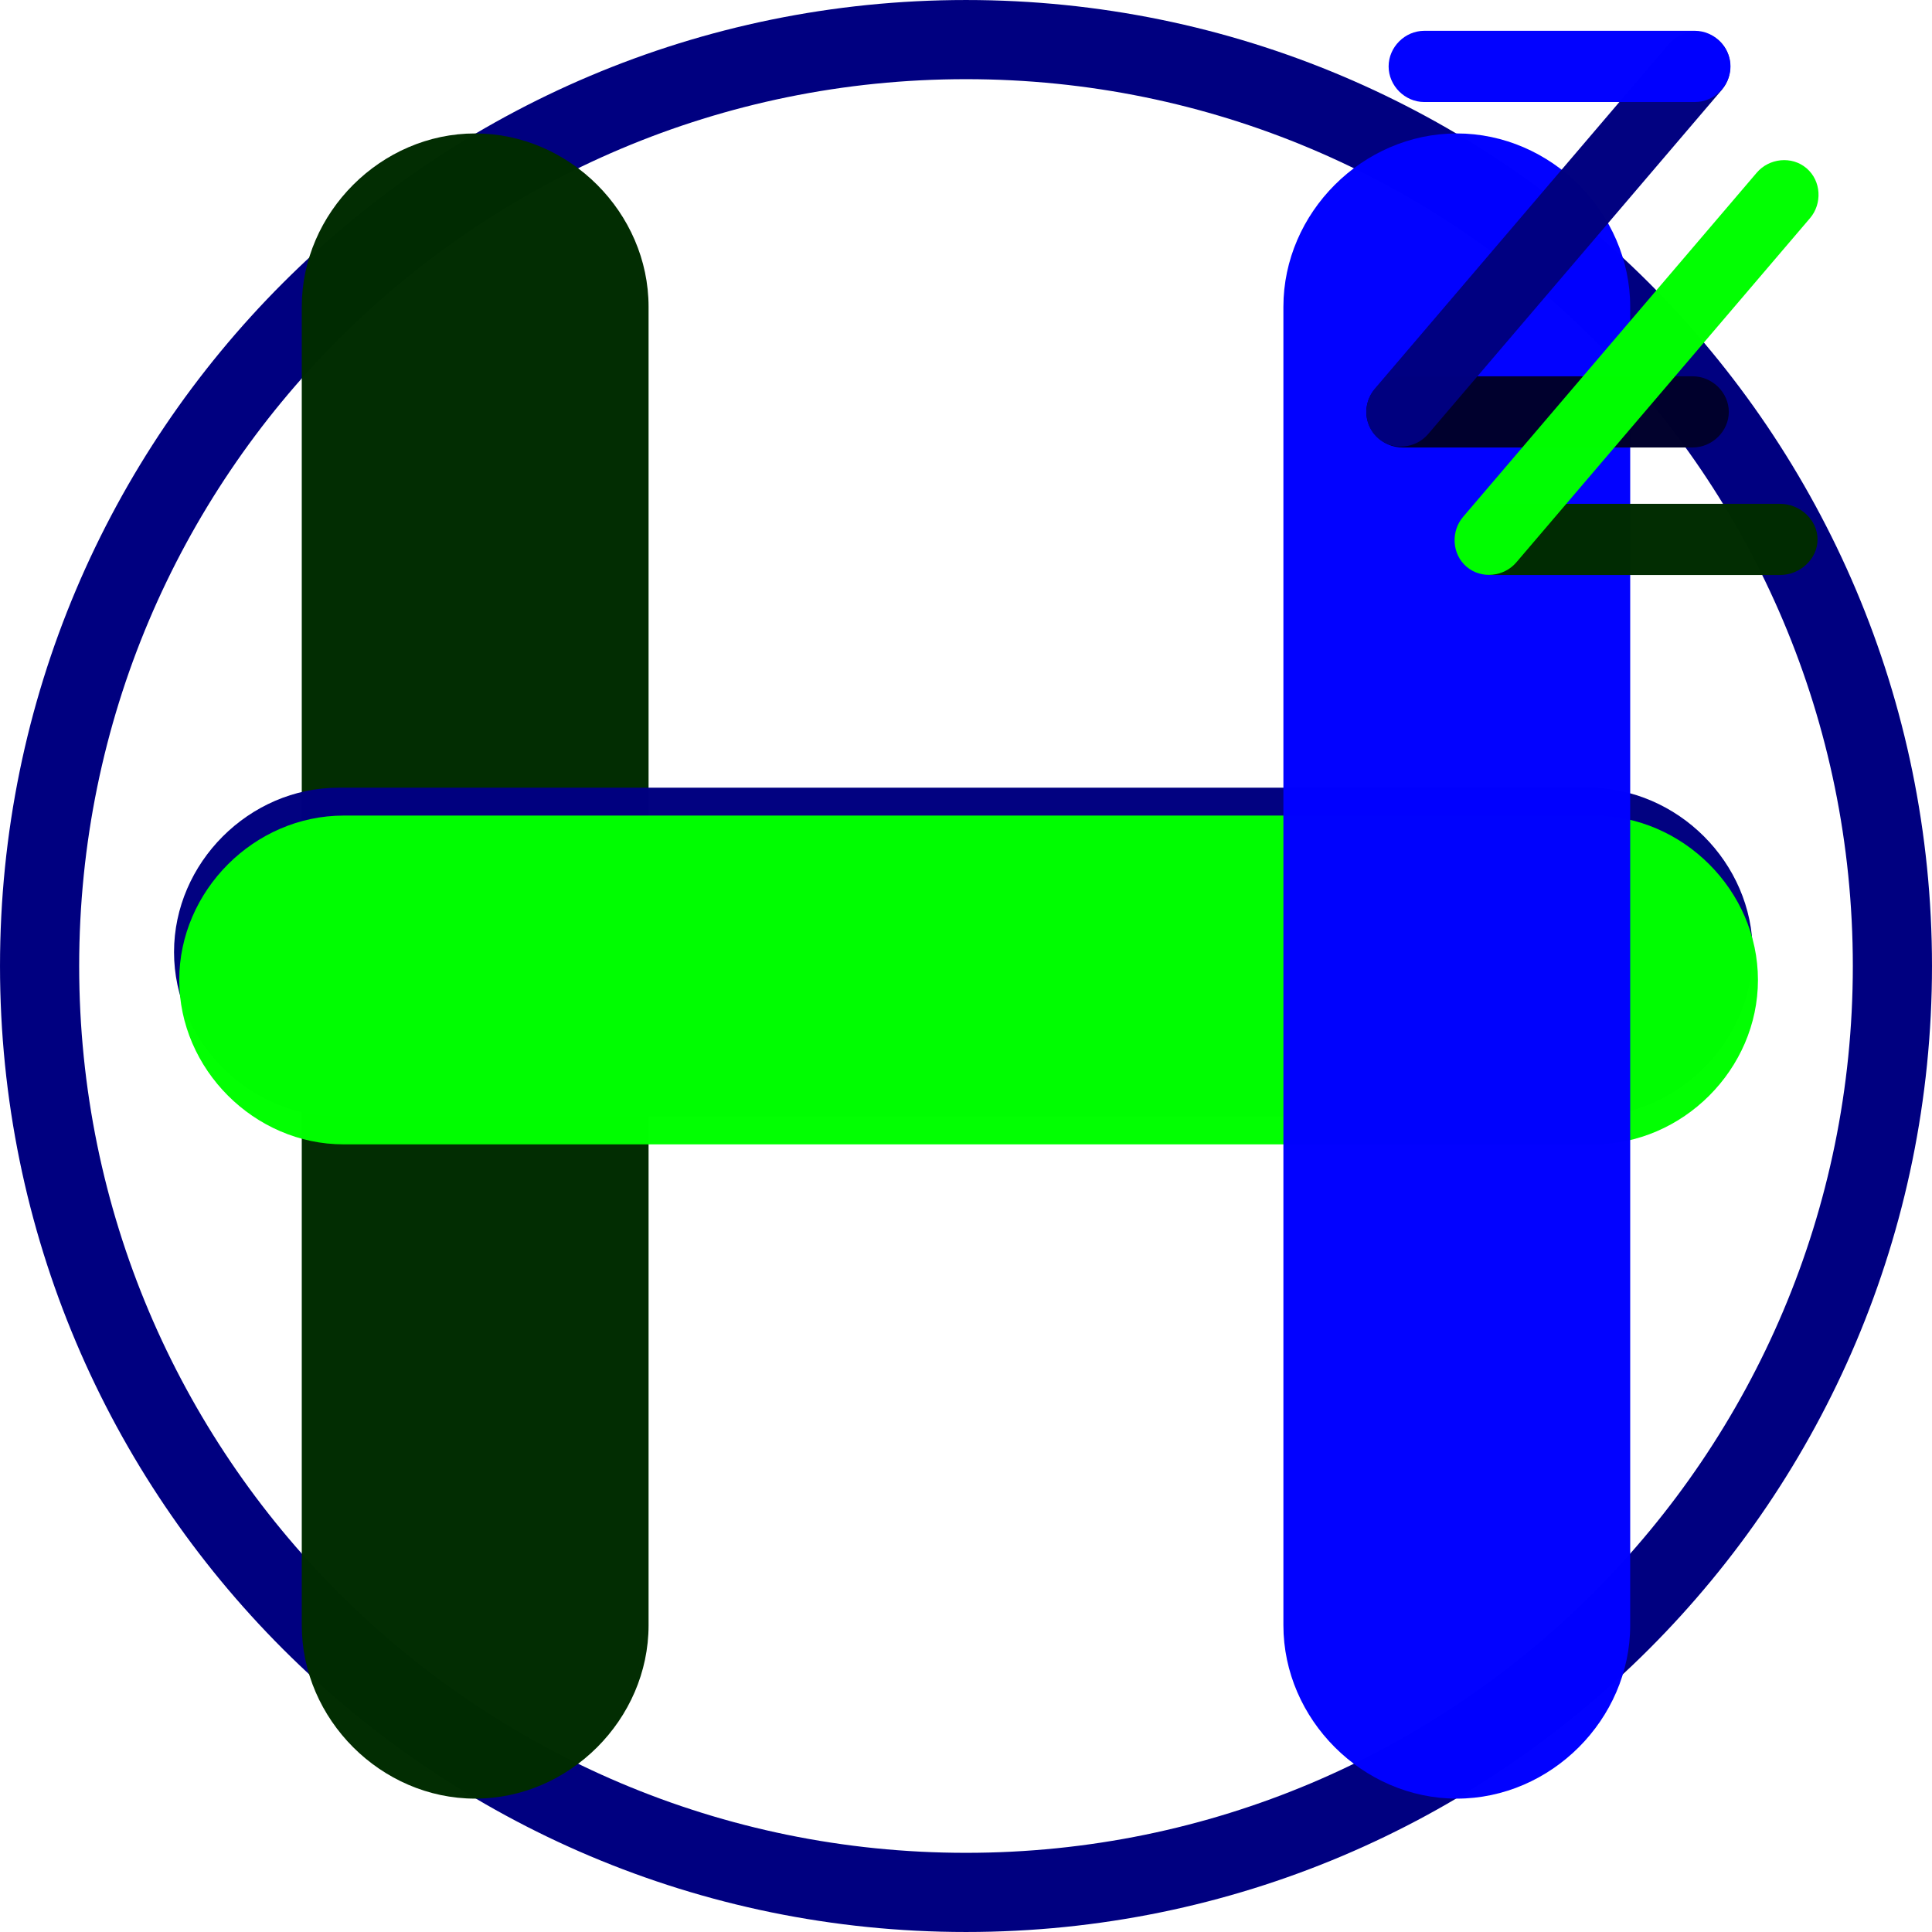
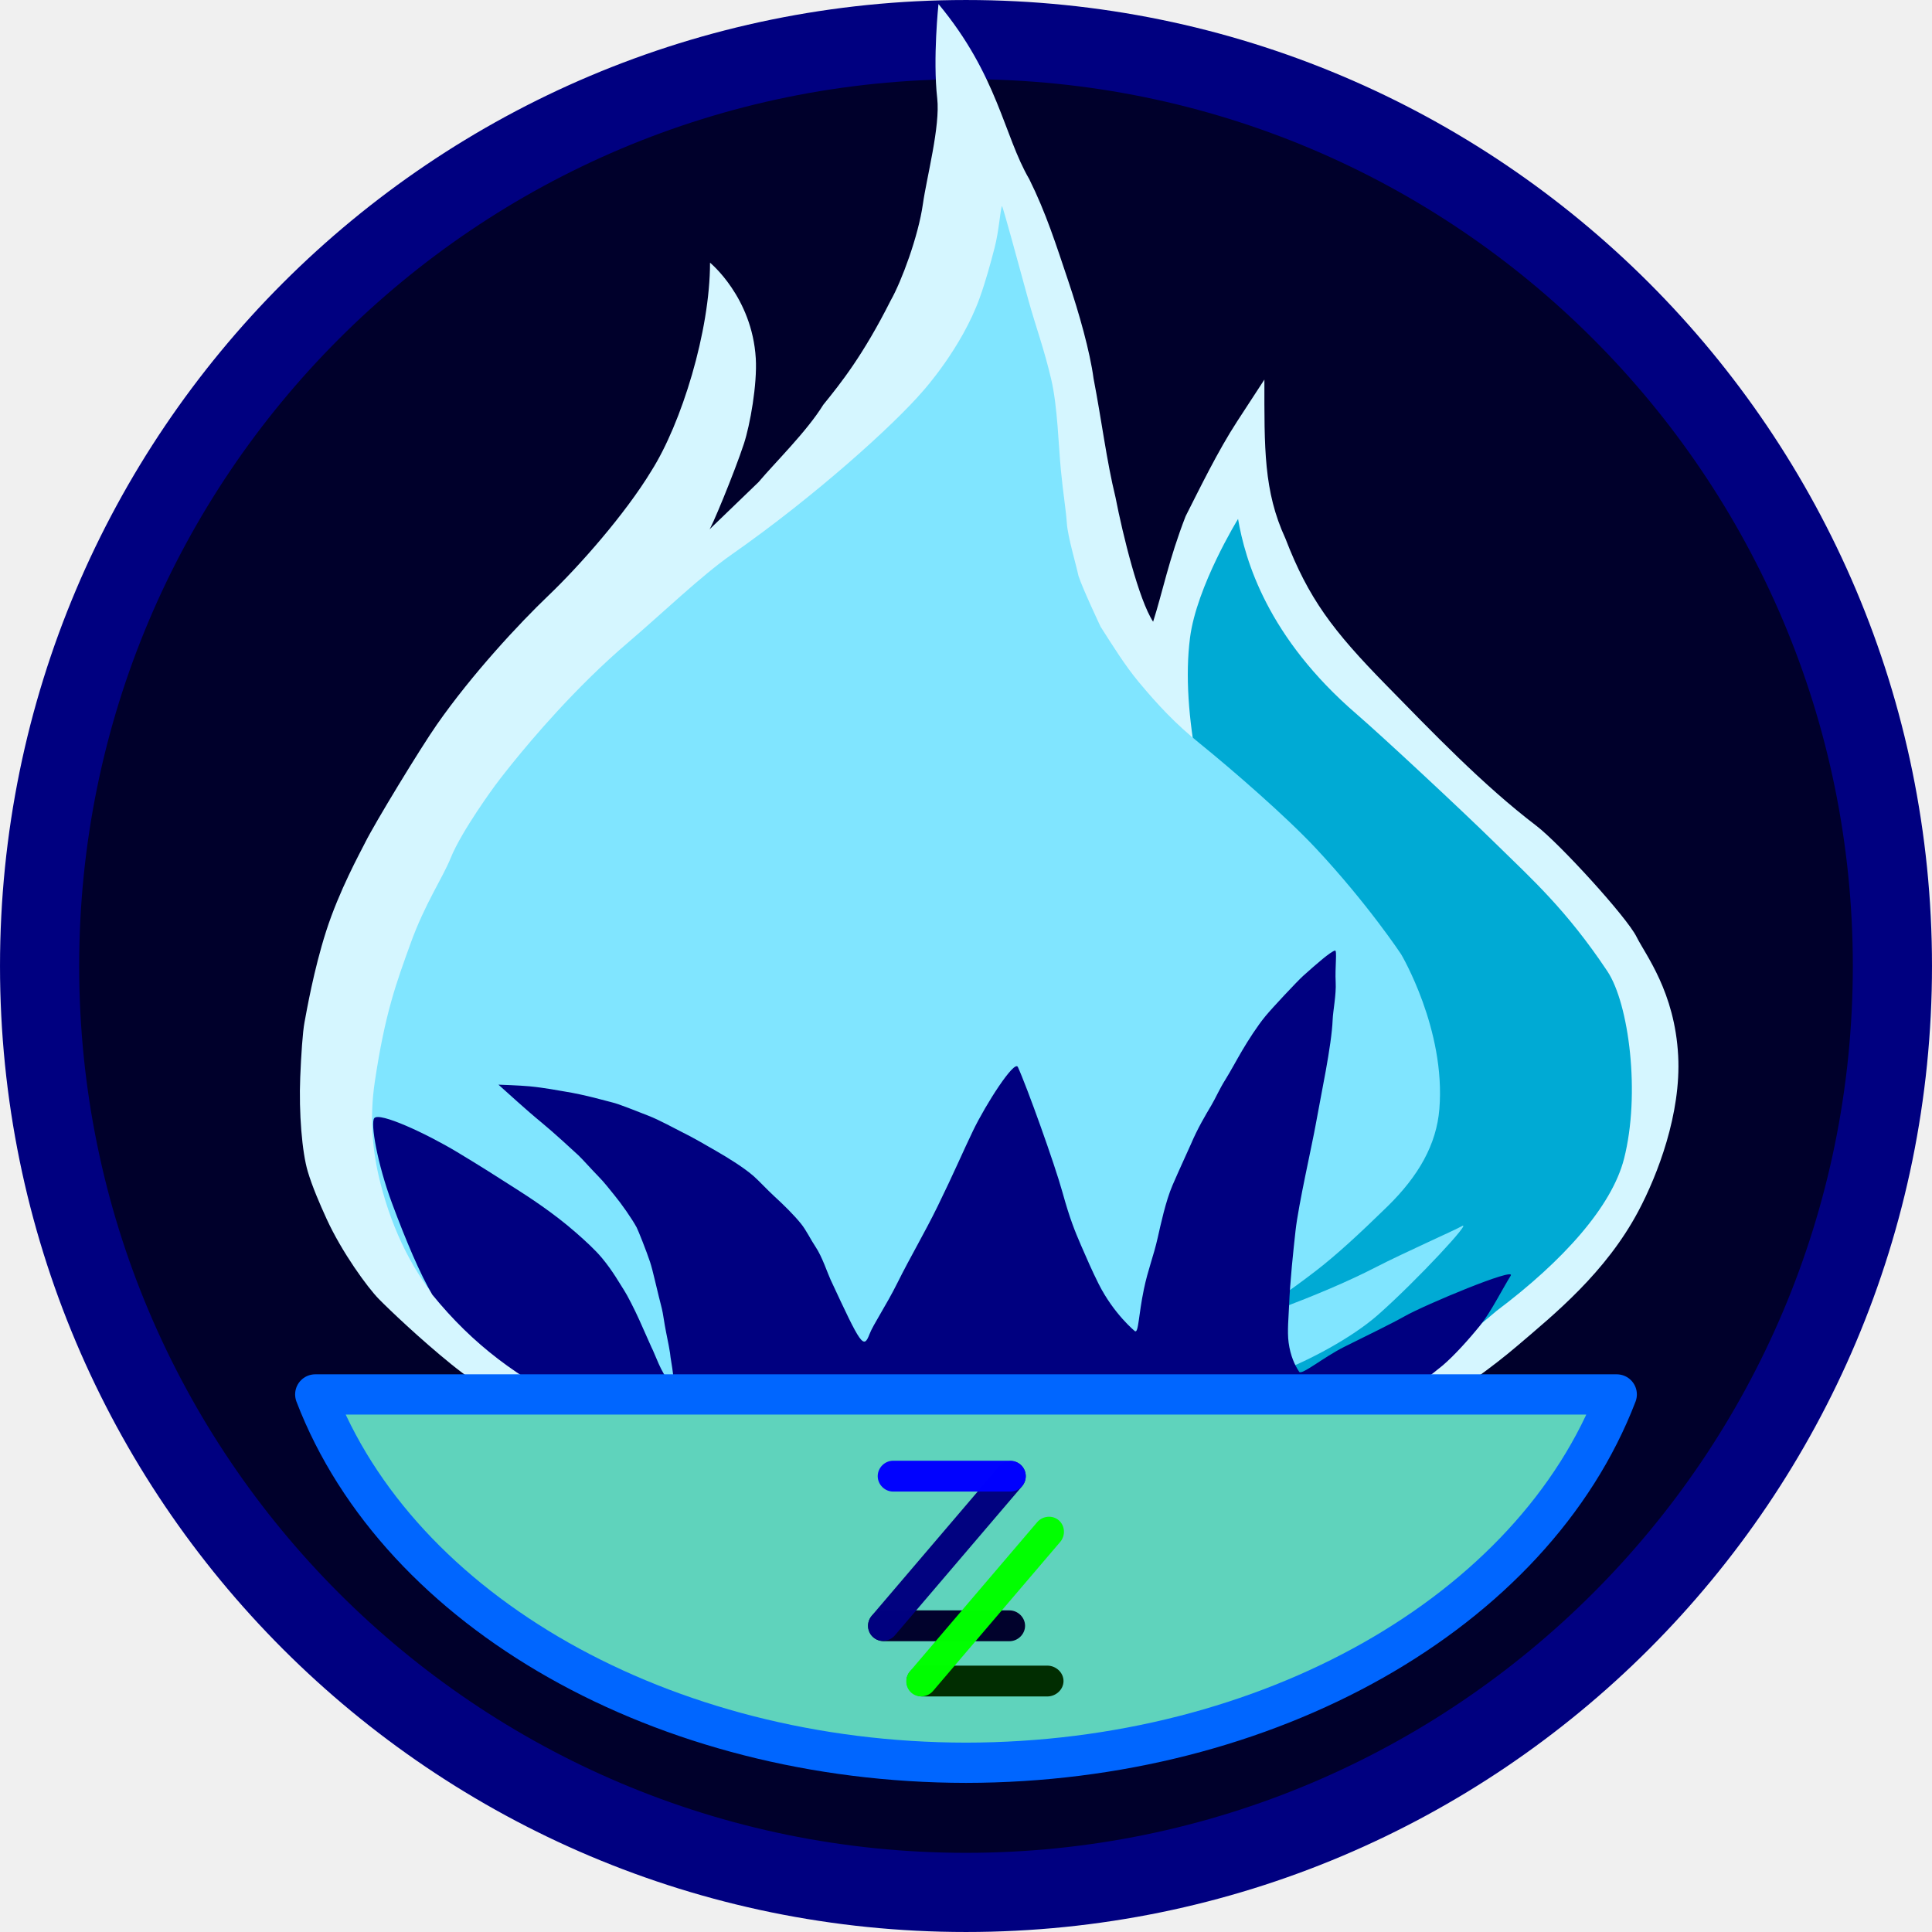
- <svg xmlns="http://www.w3.org/2000/svg" width="1200" height="1200" version="1.1" viewBox="0 0 1200 1200" id="svg38">
-   <defs id="defs42" />
-   <rect style="fill:#ffffff;stroke-width:0.982" id="rect66" width="1200" height="1200" x="0" y="0" />
-   <circle cx="600" cy="600" r="575.41" style="fill:#fff;stroke-linecap:round;stroke-linejoin:round;stroke-width:49.17;stroke:#000080" id="circle2" />
-   <g transform="matrix(5.2461 0 0 5.2461 -241.18 1270.3)" id="g32">
-     <g transform="translate(-17.373)" id="g30">
-       <g transform="matrix(.86901 0 0 .86901 -231.14 -310.67)" id="g4" />
-       <g transform="matrix(.28965 0 0 .28965 205.9 -252.26)" id="g28">
-         <g transform="translate(25.88)" id="g16">
-           <path d="m-394.69 699.25c0 38.487 32.396 70.884 70.884 70.884 38.487 0 70.875-32.396 70.875-70.884v-538.9c0-38.487-32.386-70.875-70.875-70.875s-70.884 32.386-70.884 70.875z" style="color-rendering:auto;color:#000000;dominant-baseline:auto;fill:#002b00;font-feature-settings:normal;font-variant-alternates:normal;font-variant-caps:normal;font-variant-east-asian:normal;font-variant-ligatures:normal;font-variant-numeric:normal;font-variant-position:normal;font-variation-settings:normal;image-rendering:auto;inline-size:0;isolation:auto;mix-blend-mode:normal;opacity:.99;shape-margin:0;shape-padding:0;shape-rendering:auto;solid-color:#000000;stop-color:#000000;stroke-width:4.871;text-decoration-color:#000000;text-decoration-line:none;text-decoration-style:solid;text-indent:0;text-orientation:mixed;text-transform:none;white-space:normal" id="path6" />
-           <g transform="translate(0 13.162)" id="g12">
-             <path d="m-379.7 343.75c-36.488 0-67.202 30.713-67.202 67.202 0 36.488 30.713 67.193 67.202 67.193h510.91c36.488 0 67.193-30.704 67.193-67.193 0-36.489-30.704-67.202-67.193-67.202z" style="color-rendering:auto;color:#000000;dominant-baseline:auto;fill:#000080;font-feature-settings:normal;font-variant-alternates:normal;font-variant-caps:normal;font-variant-east-asian:normal;font-variant-ligatures:normal;font-variant-numeric:normal;font-variant-position:normal;font-variation-settings:normal;image-rendering:auto;inline-size:0;isolation:auto;mix-blend-mode:normal;opacity:.99;shape-margin:0;shape-padding:0;shape-rendering:auto;solid-color:#000000;stop-color:#000000;stroke-width:4.618;text-decoration-color:#000000;text-decoration-line:none;text-decoration-style:solid;text-indent:0;text-orientation:mixed;text-transform:none;white-space:normal" id="path8" />
-             <path d="m-377.57 355.14c-36.488 0-67.202 30.713-67.202 67.202 0 36.488 30.713 67.193 67.202 67.193h510.91c36.488 0 67.193-30.704 67.193-67.193 0-36.489-30.704-67.202-67.193-67.202z" style="color-rendering:auto;color:#000000;dominant-baseline:auto;fill:#0f0;font-feature-settings:normal;font-variant-alternates:normal;font-variant-caps:normal;font-variant-east-asian:normal;font-variant-ligatures:normal;font-variant-numeric:normal;font-variant-position:normal;font-variation-settings:normal;image-rendering:auto;inline-size:0;isolation:auto;mix-blend-mode:normal;opacity:.99;shape-margin:0;shape-padding:0;shape-rendering:auto;solid-color:#000000;stop-color:#000000;stroke-width:4.618;text-decoration-color:#000000;text-decoration-line:none;text-decoration-style:solid;text-indent:0;text-orientation:mixed;text-transform:none;white-space:normal" id="path10" />
-           </g>
-           <path d="m6.558 699.25c0 38.487 32.396 70.884 70.884 70.884 38.487 0 70.875-32.396 70.875-70.884v-538.9c0-38.487-32.386-70.875-70.875-70.875-38.488 0-70.884 32.386-70.884 70.875z" style="color-rendering:auto;color:#000000;dominant-baseline:auto;fill:#00f;font-feature-settings:normal;font-variant-alternates:normal;font-variant-caps:normal;font-variant-east-asian:normal;font-variant-ligatures:normal;font-variant-numeric:normal;font-variant-position:normal;font-variation-settings:normal;image-rendering:auto;inline-size:0;isolation:auto;mix-blend-mode:normal;opacity:.99;shape-margin:0;shape-padding:0;shape-rendering:auto;solid-color:#000000;stop-color:#000000;stroke-width:4.871;text-decoration-color:#000000;text-decoration-line:none;text-decoration-style:solid;text-indent:0;text-orientation:mixed;text-transform:none;white-space:normal" id="path14" />
-         </g>
-         <path d="m81.145 188.74c-8.045 0-14.815 6.649-14.815 14.551 0 7.902 6.77 14.553 14.815 14.553h118.54c8.045 0 14.815-6.651 14.815-14.553 0-7.902-6.77-14.551-14.815-14.551z" style="color-rendering:auto;color:#000000;dominant-baseline:auto;fill:#00002b;font-feature-settings:normal;font-variant-alternates:normal;font-variant-caps:normal;font-variant-east-asian:normal;font-variant-ligatures:normal;font-variant-numeric:normal;font-variant-position:normal;font-variation-settings:normal;image-rendering:auto;inline-size:0;isolation:auto;mix-blend-mode:normal;opacity:.99;shape-margin:0;shape-padding:0;shape-rendering:auto;solid-color:#000000;stop-color:#000000;text-decoration-color:#000000;text-decoration-line:none;text-decoration-style:solid;text-indent:0;text-orientation:mixed;text-transform:none;white-space:normal" id="path18" />
-         <path d="m117.98 240.87c-8.349 0-15.376 6.651-15.376 14.553 0 7.902 7.027 14.551 15.376 14.551h117.42c8.349 0 15.376-6.649 15.376-14.551 0-7.902-7.027-14.553-15.376-14.553z" style="color-rendering:auto;color:#000000;dominant-baseline:auto;fill:#002b00;font-feature-settings:normal;font-variant-alternates:normal;font-variant-caps:normal;font-variant-east-asian:normal;font-variant-ligatures:normal;font-variant-numeric:normal;font-variant-position:normal;font-variation-settings:normal;image-rendering:auto;inline-size:0;isolation:auto;mix-blend-mode:normal;opacity:.99;shape-margin:0;shape-padding:0;shape-rendering:auto;solid-color:#000000;stop-color:#000000;text-decoration-color:#000000;text-decoration-line:none;text-decoration-style:solid;text-indent:0;text-orientation:mixed;text-transform:none;white-space:normal" id="path20" />
-         <path d="m210.21 51.287c-6.085-5.2-15.343-4.068-20.327 1.773l-120.08 140.74c-4.983 5.84-4.649 15.167 1.437 20.367 6.085 5.2 15.344 4.07 20.327-1.77l120.08-140.74c4.983-5.84 4.648-15.17-1.437-20.37z" style="color-rendering:auto;color:#000000;dominant-baseline:auto;fill:#000080;font-feature-settings:normal;font-variant-alternates:normal;font-variant-caps:normal;font-variant-east-asian:normal;font-variant-ligatures:normal;font-variant-numeric:normal;font-variant-position:normal;font-variation-settings:normal;image-rendering:auto;inline-size:0;isolation:auto;mix-blend-mode:normal;opacity:.99;shape-margin:0;shape-padding:0;shape-rendering:auto;solid-color:#000000;stop-color:#000000;text-decoration-color:#000000;text-decoration-line:none;text-decoration-style:solid;text-indent:0;text-orientation:mixed;text-transform:none;white-space:normal" id="path22" />
-         <path d="m90.003 47.53c-7.902 0-14.553 6.651-14.553 14.553 0 7.902 6.651 14.551 14.553 14.551h110.64c7.902 0 14.551-6.649 14.551-14.551s-6.649-14.553-14.551-14.553z" style="color-rendering:auto;color:#000000;dominant-baseline:auto;fill:#00f;font-feature-settings:normal;font-variant-alternates:normal;font-variant-caps:normal;font-variant-east-asian:normal;font-variant-ligatures:normal;font-variant-numeric:normal;font-variant-position:normal;font-variation-settings:normal;image-rendering:auto;inline-size:0;isolation:auto;mix-blend-mode:normal;opacity:.99;shape-margin:0;shape-padding:0;shape-rendering:auto;solid-color:#000000;stop-color:#000000;text-decoration-color:#000000;text-decoration-line:none;text-decoration-style:solid;text-indent:0;text-orientation:mixed;text-transform:none;white-space:normal" id="path24" />
-         <path d="m246.28 103.71c-6.085-5.2-15.343-4.068-20.327 1.773l-120.08 140.74c-4.983 5.84-4.649 15.167 1.437 20.367 6.085 5.2 15.344 4.07 20.327-1.77l120.08-140.74c4.983-5.84 4.648-15.17-1.437-20.37z" style="color-rendering:auto;color:#000000;dominant-baseline:auto;fill:#0f0;font-feature-settings:normal;font-variant-alternates:normal;font-variant-caps:normal;font-variant-east-asian:normal;font-variant-ligatures:normal;font-variant-numeric:normal;font-variant-position:normal;font-variation-settings:normal;image-rendering:auto;inline-size:0;isolation:auto;mix-blend-mode:normal;opacity:.99;shape-margin:0;shape-padding:0;shape-rendering:auto;solid-color:#000000;stop-color:#000000;text-decoration-color:#000000;text-decoration-line:none;text-decoration-style:solid;text-indent:0;text-orientation:mixed;text-transform:none;white-space:normal" id="path26" />
-       </g>
-     </g>
+ <svg xmlns="http://www.w3.org/2000/svg" width="1200" height="1200" version="1.1" viewBox="0 0 1200 1200">
+   <g transform="matrix(4.5589 0 0 4.5589 -1544.9 -359.49)" />
+   <circle cx="600" cy="600" r="575.41" fill="#00002b" stroke="#000080" stroke-linecap="round" stroke-linejoin="round" stroke-width="49.17" />
+   <path d="m582.91 2.51s-3.589 33.91-0.785 58.607c1.957 17.234-6.548 48.969-8.896 65.595-2.831 20.039-13.312 48.131-19.948 59.814-17.347 34.424-31.085 51.494-41.941 64.902-10.316 16.68-29.649 35.524-40.253 48.068l-30.742 29.634c0.674 1.053 15.935-35.898 21.709-53.502 3.851-11.742 8.338-36.994 7.373-53.056-2.289-38.118-28.42-59.408-28.42-59.408 0.021 42.475-17.754 99.85-36.468 129.37-16.215 26.749-44.711 59.046-63.945 77.42-17.98 17.176-47.302 48.638-69.27 80.129-10.311 14.781-38.509 61.115-44.577 73.362-2.864 5.78-16.099 29.662-24.24 55.143-7.684 24.052-12.005 49.134-13.381 56.415-1.124 5.944-2.09 20.316-2.647 34.075-0.891 22.014 1.097 46.576 4.704 58.629 2.8 9.357 7.345 19.897 11.651 29.315 9.509 20.801 25.506 42.728 32.506 49.857 6.234 6.349 25.602 24.833 45.033 40.546 16.993 13.742 44.132 31.181 58.246 39.212 15.967 9.085 42.849 20.988 57.231 26.579 10.499 5.073 40.487 12.615 40.487 12.615s352.63 5.03 362.34 0c65.641-34.01 112.16-62.986 143.7-89.867 23.103-19.69 55.022-45.584 75.261-83.728 11.928-22.48 26.595-60.53 24.706-96.468-2.087-39.724-20.304-62.68-25.871-73.916-6.068-12.247-47.945-58.071-62.279-68.995-33.227-25.321-64.694-58.238-93.455-87.587-32.919-33.592-47.967-53.509-62.343-90.799-13.58-29.406-13.077-56.234-13.056-98.71l-16.962 26.023c-11.905 18.264-23.2 41.57-31.976 58.865-10.447 26.904-14.404 47.516-20.181 65.507-8.918-13.649-18.774-53.724-23.356-77.239-5.594-22.882-8.498-47.181-13.636-73.819-2.243-16.814-8.976-40.573-15.752-60.714-7.624-22.663-13.701-41.966-24.178-63.097-15.823-27.057-19.472-64.38-56.384-108.78z" fill="#d5f6ff" />
+   <path d="m668.8 863.66s62.161 5.91 108.91 14.474c21.482 3.935 44.214 11.952 49.976 9.082 21.73-10.823 71.577-47.144 101.86-73.014 41.584-31.214 71.606-64.973 79.15-94.402 10.317-40.251 3.097-96.422-10.357-116.59-25.604-38.377-47.125-57.417-69.325-79.223-21.802-21.416-70.94-67.116-86.401-80.439-55.393-47.733-69.275-95.595-73.629-121.24 0 0-25.742 41.814-29.85 73.846-2.984 23.266-0.932 50.579 4.644 79.676 3.702 19.314 4.264 37.387 2.31 53.218-1.807 14.641-26.604 69.259-32.715 80.07-10.346 18.303-49.376 83.829-58.182 110.11-22.524 67.225-14.71 120.24 13.608 144.43z" fill="#00aad4" />
+   <path d="m622.29 127.99c-1.101 3.195-1.782 15.313-4.566 26.045-2.5 9.635-5.543 20.768-9.205 30.953-11.315 31.472-35.281 57.92-35.281 57.92-17.967 20.937-66.957 65.298-119.01 101.66-18.755 13.104-43.31 36.781-63.908 54.314-16.316 13.888-31.425 29.051-44.15 42.863-23.376 25.373-38.709 46.191-38.709 46.191s-20.733 28.067-27.541 45.002c-4.946 12.303-15.959 28.209-24.922 53.082-8.766 24.325-15.812 42.95-22.219 86.006-3.297 22.156-1.569 43.008 3.545 62.984 7.571 29.576 20.514 56.267 39.922 77.898 23.126 25.775 52.983 42.977 76.725 57.166 29.055 17.364 55.426 24.131 55.426 24.131 16.247-4.427 42.163-12.634 65.229-17.678 15.127-3.308 35.056-6.381 58.381-7.993 24.056-1.776 51.683-4.162 79.835-4.278 31.861-0.71 65.062 0.657 80.231 2.104 14.316 1.259 30.591 3.148 34.665 3.334 14.216 1.024 41.324-7.794 69.561-18.414 15.4-5.792 42.88-19.862 59.631-34.631 23.765-20.952 59.972-59.902 51.797-54.934-3.162 1.922-36.799 16.907-52.684 25.125-37.078 19.182-87.738 35.832-87.738 35.832s15.597-6.96 49.535-32.957c12.894-9.877 27.207-23.063 44.76-40.197 19.618-19.15 30.621-38.719 32.418-60.68 4.043-49.407-23.758-96.137-23.758-96.137s-20.684-31.307-53.043-65.891c-18.381-19.645-51.712-48.633-72.416-65.363-14.395-11.632-25.48-23.371-37.527-37.852-8.428-10.131-16-22.308-23.671-34.333 0 0-11.074-23.382-13.753-31.607-1.489-7.054-6.663-24.339-7.211-32.655-0.548-8.306-2.203-17.62-3.692-32.858-1.49-15.243-2.053-39.562-5.994-56.416-4.532-19.38-9.561-32.604-14.205-49.33-5.946-21.415-16.092-59.482-16.461-58.412z" fill="#80e5ff" />
+   <path d="m360.07 874.63c-38.26-18.467-66.29-39.411-91.601-70.548-7.502-12.718-16.266-33.263-24.997-56.779-9.206-24.794-13.468-49.804-11.006-52.803 3.242-3.948 32.328 9.566 51.437 21.048 14.208 8.537 25.439 15.696 37.437 23.394 6.133 3.934 22.205 14.19 36.505 26.768 5.84 5.137 11.727 10.469 16.068 15.684 6.922 8.316 11.095 16.055 13.789 20.129 1.809 2.734 6.379 11.669 9.362 18.278 3.629 8.04 5.698 12.695 7.564 17 2.055 3.761 6.125 16.372 11.207 21.227 4.875 4.657 0.82-11.729 0.335-17.635-0.084-1.022-1.187-6.799-2.436-12.866-1.117-5.425-1.946-12.134-2.671-14.832-0.627-2.333-2.883-11.498-4.301-17.507-1.034-4.38-2.12-8.677-3.001-11.355-2.122-6.455-7.413-19.771-8.326-21.46-2.925-5.413-9.562-14.874-13.842-20.041-3.242-3.914-6.024-7.727-10.166-11.914-3.408-3.445-10.201-11.033-12.214-12.878-3.082-2.826-15.031-13.906-22.541-20.069-10.775-8.843-21.276-18.678-27.075-23.769 0 0 13.14 0.439 19.267 1.022 9.333 0.888 18.7 2.722 21.478 3.163 13.434 2.133 26.441 6.031 29.856 6.822 4.361 1.01 14.958 5.374 22.488 8.269 6.728 2.586 16.595 8.059 20.293 9.874 7.778 3.817 15.741 8.529 21.752 11.987 7.904 4.547 17.399 10.48 23.262 15.585 3.407 2.966 8.237 8.297 13.074 12.736 5.797 5.321 11.868 11.277 16.407 16.854 3.297 4.051 6.128 10.048 9.096 14.449 4.092 6.068 7.454 16.366 9.285 20.306 18.983 40.857 20.525 43.538 24.249 33.819 2.282-5.955 10.232-17.541 17.448-32.063 7.773-15.643 16.719-30.712 24.839-47.302 9.993-20.418 15.883-34.278 21.975-46.912 8.029-16.65 25.738-44.143 27.848-39.571 5.418 11.742 22.813 60.078 27.766 78.01 4.464 16.162 7.677 24.017 11.396 32.606 3.284 7.583 7.063 16.274 10.996 24.088 9.435 18.743 22.554 29.381 22.554 29.381 2.272 1.341 2.164-9.762 5.563-26.084 2.576-12.369 5.915-20.136 8.581-31.945 1.832-8.114 4.988-22.84 9.191-32.593 4.099-9.513 8.422-18.763 11.484-25.653 4.21-9.885 8.744-17.422 12.678-24.085 2.668-4.519 4.903-9.856 8.675-15.887 3.257-5.207 6.978-12.208 10.566-18.291 3.468-5.881 9.204-14.926 14.329-21.143 4.372-5.303 19.945-21.899 23.447-25.041 8.624-7.737 16.976-14.982 19.737-15.698 1.47-0.381-0.073 10.538 0.439 19.727 0.419 7.522-1.665 17.785-1.872 23.13-0.633 16.303-7.319 47.032-10.516 65.128-2.208 12.501-10.787 50.018-12.545 66.001-1.314 11.949-3.456 31.62-4.023 46.753-0.24 6.402-1.209 15.771-0.281 22.718 1.095 8.193 3.848 14.143 6.556 18.158 1.578 2.339 15.215-9.124 28.23-15.576 14.597-7.237 29.715-14.599 37.258-18.88 12.569-7.133 69.396-30.842 65.902-25.218-5.208 8.382-12.462 22.812-18.839 30.721-7.389 9.165-16.325 18.977-23.337 24.984-4.636 3.769-22.509 18.149-35.471 26.536-11.434 7.398-29.9 19.624-33.588 19.624h-418.7c-18.563-6.114-29.772-8.982-48.325-19.58z" fill="#000080" />
+   <path d="m195.81 866.11a421.12 316.37 0 0 0 404.19 228.77 421.12 316.37 0 0 0 404.19-228.77z" fill="#5fd3bc" stroke="#06f" stroke-linejoin="round" stroke-width="25" />
+   <g transform="matrix(.65823 0 0 .65823 495.5 876)" shape-rendering="auto">
+     <path d="m81.145 188.74c-8.045 0-14.815 6.649-14.815 14.551 0 7.902 6.77 14.553 14.815 14.553h118.54c8.045 0 14.815-6.651 14.815-14.553 0-7.902-6.77-14.551-14.815-14.551z" color="#000000" color-rendering="auto" dominant-baseline="auto" fill="#00002b" image-rendering="auto" opacity=".99" solid-color="#000000" stop-color="#000000" style="font-feature-settings:normal;font-variant-alternates:normal;font-variant-caps:normal;font-variant-east-asian:normal;font-variant-ligatures:normal;font-variant-numeric:normal;font-variant-position:normal;font-variation-settings:normal;inline-size:0;isolation:auto;mix-blend-mode:normal;shape-margin:0;shape-padding:0;text-decoration-color:#000000;text-decoration-line:none;text-decoration-style:solid;text-indent:0;text-orientation:mixed;text-transform:none;white-space:normal" />
+     <path d="m117.98 240.87c-8.349 0-15.376 6.651-15.376 14.553 0 7.902 7.027 14.551 15.376 14.551h117.42c8.349 0 15.376-6.649 15.376-14.551 0-7.902-7.027-14.553-15.376-14.553z" color="#000000" color-rendering="auto" dominant-baseline="auto" fill="#002b00" image-rendering="auto" opacity=".99" solid-color="#000000" stop-color="#000000" style="font-feature-settings:normal;font-variant-alternates:normal;font-variant-caps:normal;font-variant-east-asian:normal;font-variant-ligatures:normal;font-variant-numeric:normal;font-variant-position:normal;font-variation-settings:normal;inline-size:0;isolation:auto;mix-blend-mode:normal;shape-margin:0;shape-padding:0;text-decoration-color:#000000;text-decoration-line:none;text-decoration-style:solid;text-indent:0;text-orientation:mixed;text-transform:none;white-space:normal" />
+     <path d="m210.21 51.287c-6.085-5.2-15.343-4.068-20.327 1.773l-120.08 140.74c-4.983 5.84-4.649 15.167 1.437 20.367 6.085 5.2 15.344 4.07 20.327-1.77l120.08-140.74c4.983-5.84 4.648-15.17-1.437-20.37z" color="#000000" color-rendering="auto" dominant-baseline="auto" fill="#000080" image-rendering="auto" opacity=".99" solid-color="#000000" stop-color="#000000" style="font-feature-settings:normal;font-variant-alternates:normal;font-variant-caps:normal;font-variant-east-asian:normal;font-variant-ligatures:normal;font-variant-numeric:normal;font-variant-position:normal;font-variation-settings:normal;inline-size:0;isolation:auto;mix-blend-mode:normal;shape-margin:0;shape-padding:0;text-decoration-color:#000000;text-decoration-line:none;text-decoration-style:solid;text-indent:0;text-orientation:mixed;text-transform:none;white-space:normal" />
+     <path d="m90.003 47.53c-7.902 0-14.553 6.651-14.553 14.553 0 7.902 6.651 14.551 14.553 14.551h110.64c7.902 0 14.551-6.649 14.551-14.551s-6.649-14.553-14.551-14.553z" color="#000000" color-rendering="auto" dominant-baseline="auto" fill="#00f" image-rendering="auto" opacity=".99" solid-color="#000000" stop-color="#000000" style="font-feature-settings:normal;font-variant-alternates:normal;font-variant-caps:normal;font-variant-east-asian:normal;font-variant-ligatures:normal;font-variant-numeric:normal;font-variant-position:normal;font-variation-settings:normal;inline-size:0;isolation:auto;mix-blend-mode:normal;shape-margin:0;shape-padding:0;text-decoration-color:#000000;text-decoration-line:none;text-decoration-style:solid;text-indent:0;text-orientation:mixed;text-transform:none;white-space:normal" />
+     <path d="m246.28 103.71c-6.085-5.2-15.343-4.068-20.327 1.773l-120.08 140.74c-4.983 5.84-4.649 15.167 1.437 20.367 6.085 5.2 15.344 4.07 20.327-1.77l120.08-140.74c4.983-5.84 4.648-15.17-1.437-20.37z" color="#000000" color-rendering="auto" dominant-baseline="auto" fill="#0f0" image-rendering="auto" opacity=".99" solid-color="#000000" stop-color="#000000" style="font-feature-settings:normal;font-variant-alternates:normal;font-variant-caps:normal;font-variant-east-asian:normal;font-variant-ligatures:normal;font-variant-numeric:normal;font-variant-position:normal;font-variation-settings:normal;inline-size:0;isolation:auto;mix-blend-mode:normal;shape-margin:0;shape-padding:0;text-decoration-color:#000000;text-decoration-line:none;text-decoration-style:solid;text-indent:0;text-orientation:mixed;text-transform:none;white-space:normal" />
  </g>
-   <text style="font-family:FreeSerif;font-size:10.583px;line-height:1.25;shape-inside:url(#rect1483);white-space:pre" xml:space="preserve" id="text34" />
-   <text style="font-family:FreeSerif;font-size:10.583px;line-height:1.25;shape-inside:url(#rect1489);white-space:pre" xml:space="preserve" id="text36" />
+   <text font-family="FreeSerif" font-size="10.583px" style="line-height:1.25;shape-inside:url(#rect1483);white-space:pre" xml:space="preserve" />
+   <text font-family="FreeSerif" font-size="10.583px" style="line-height:1.25;shape-inside:url(#rect1489);white-space:pre" xml:space="preserve" />
</svg>
